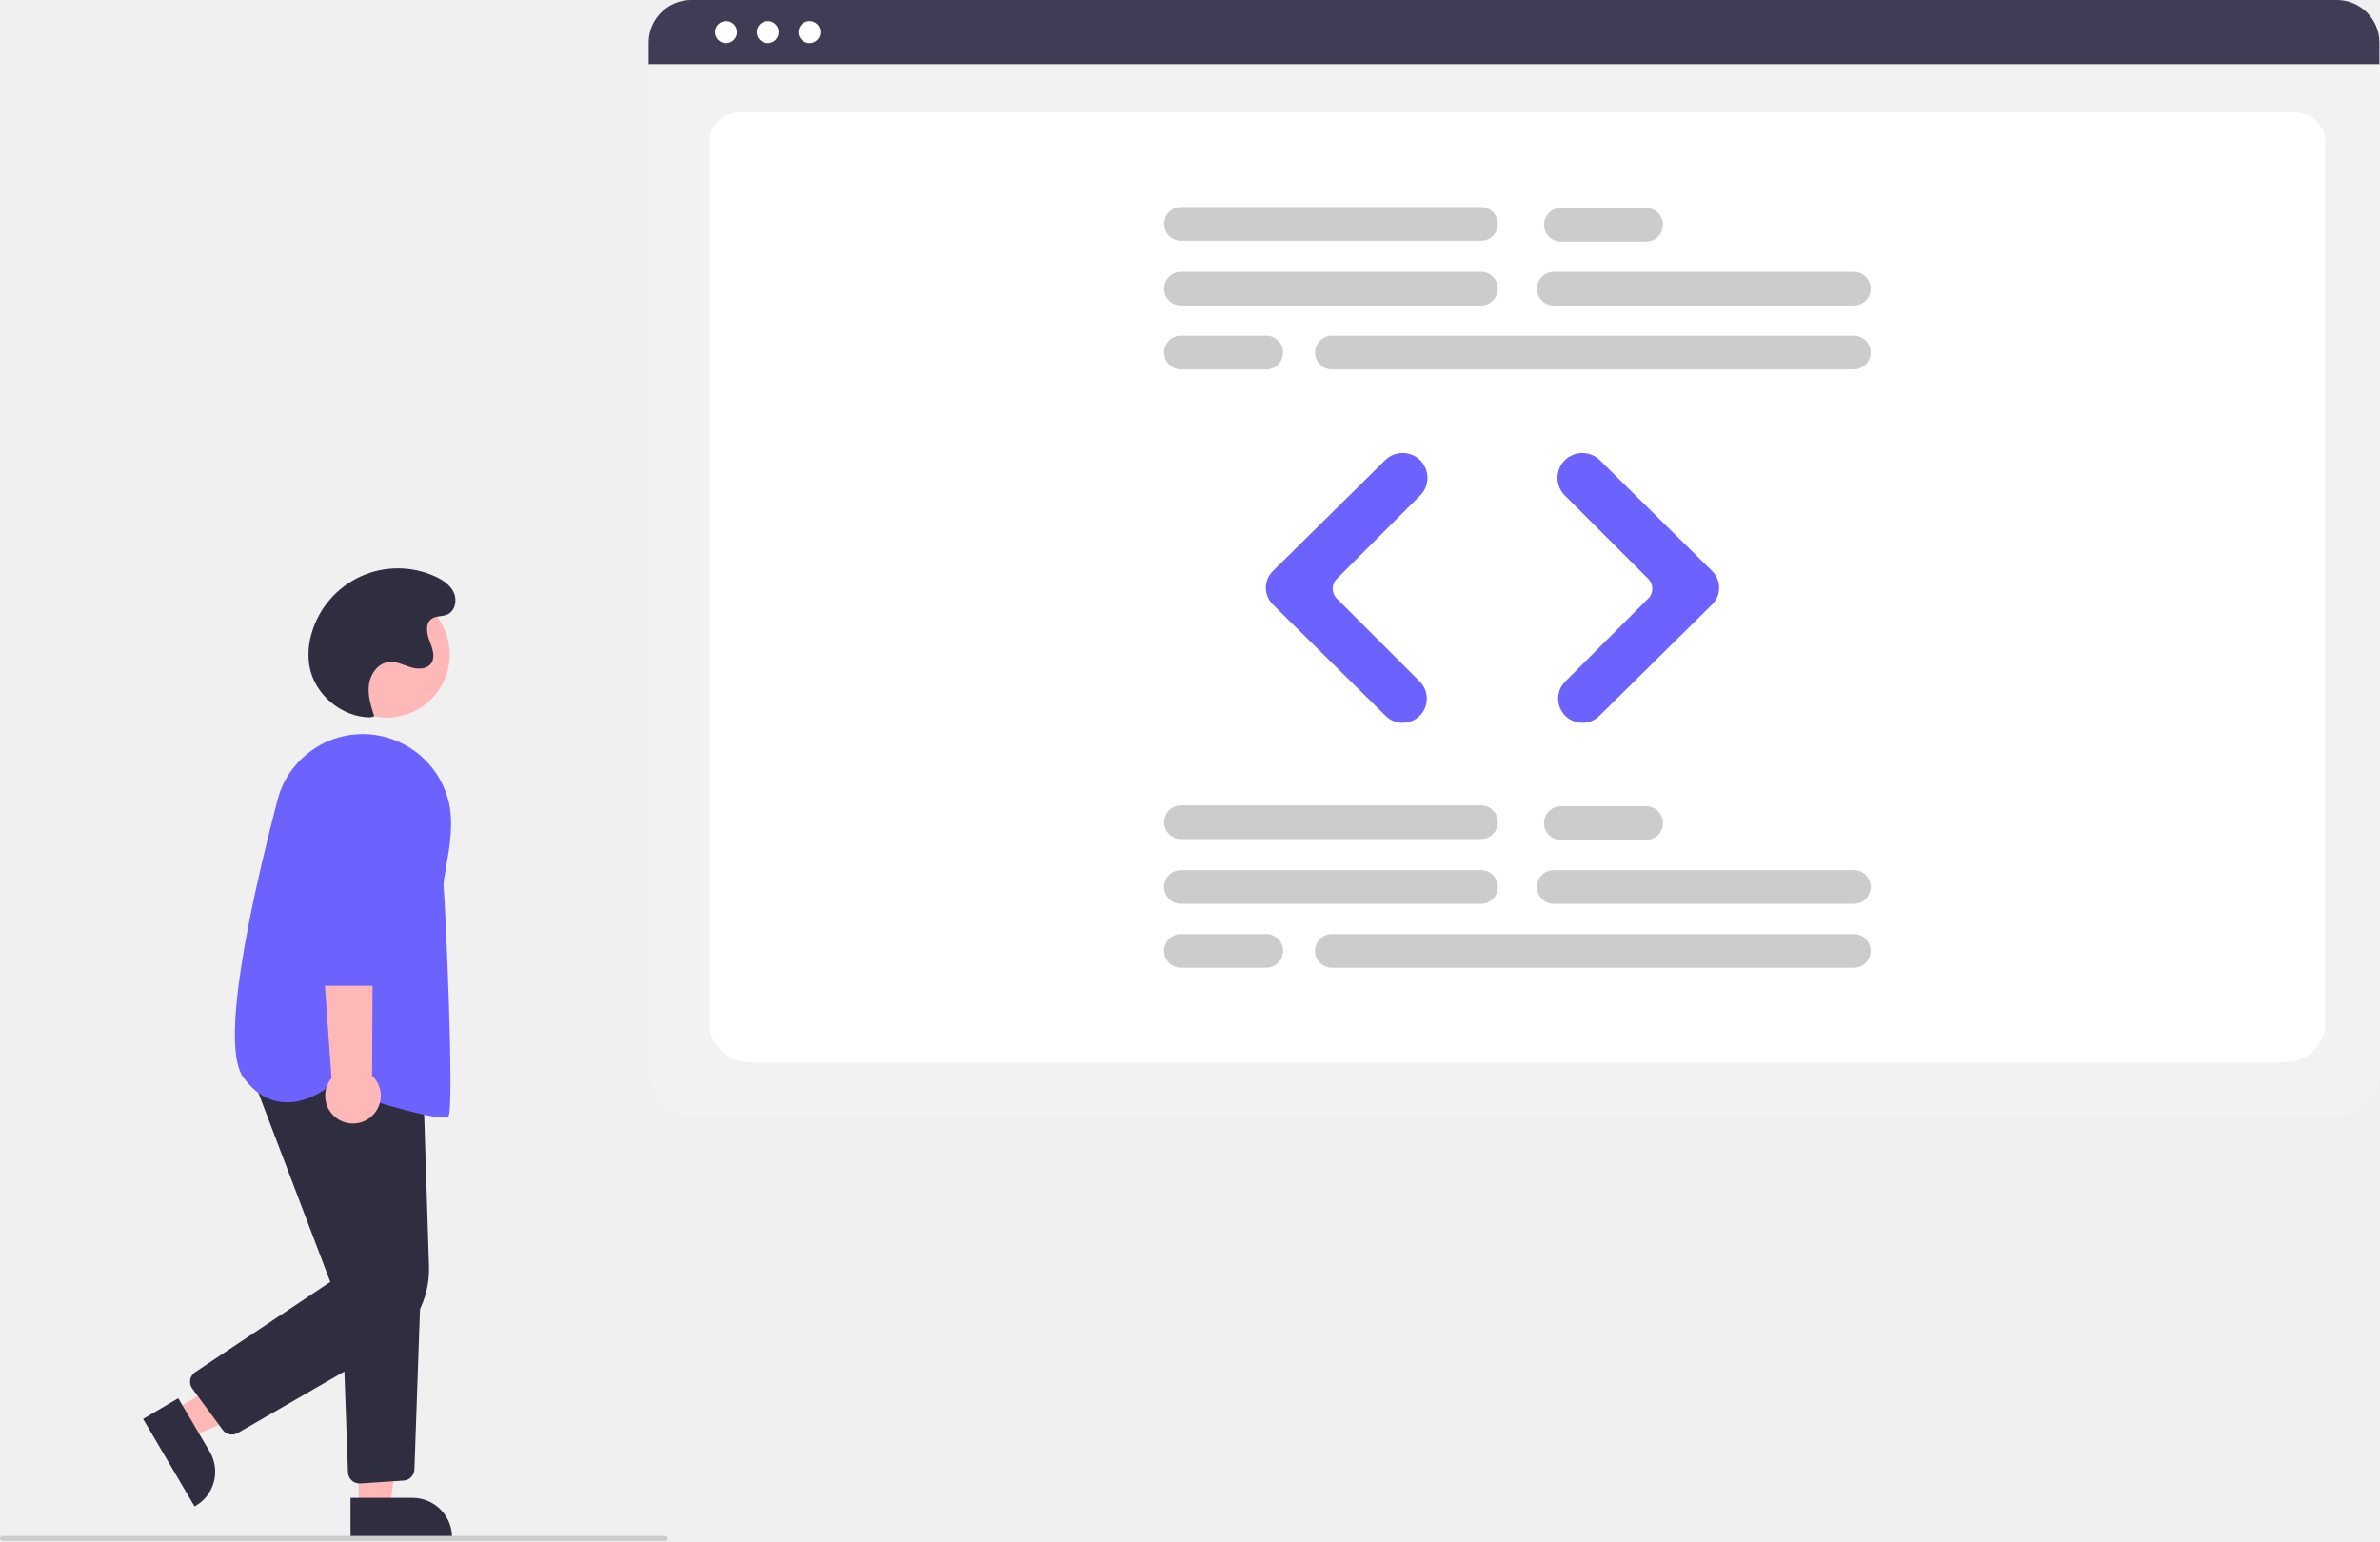
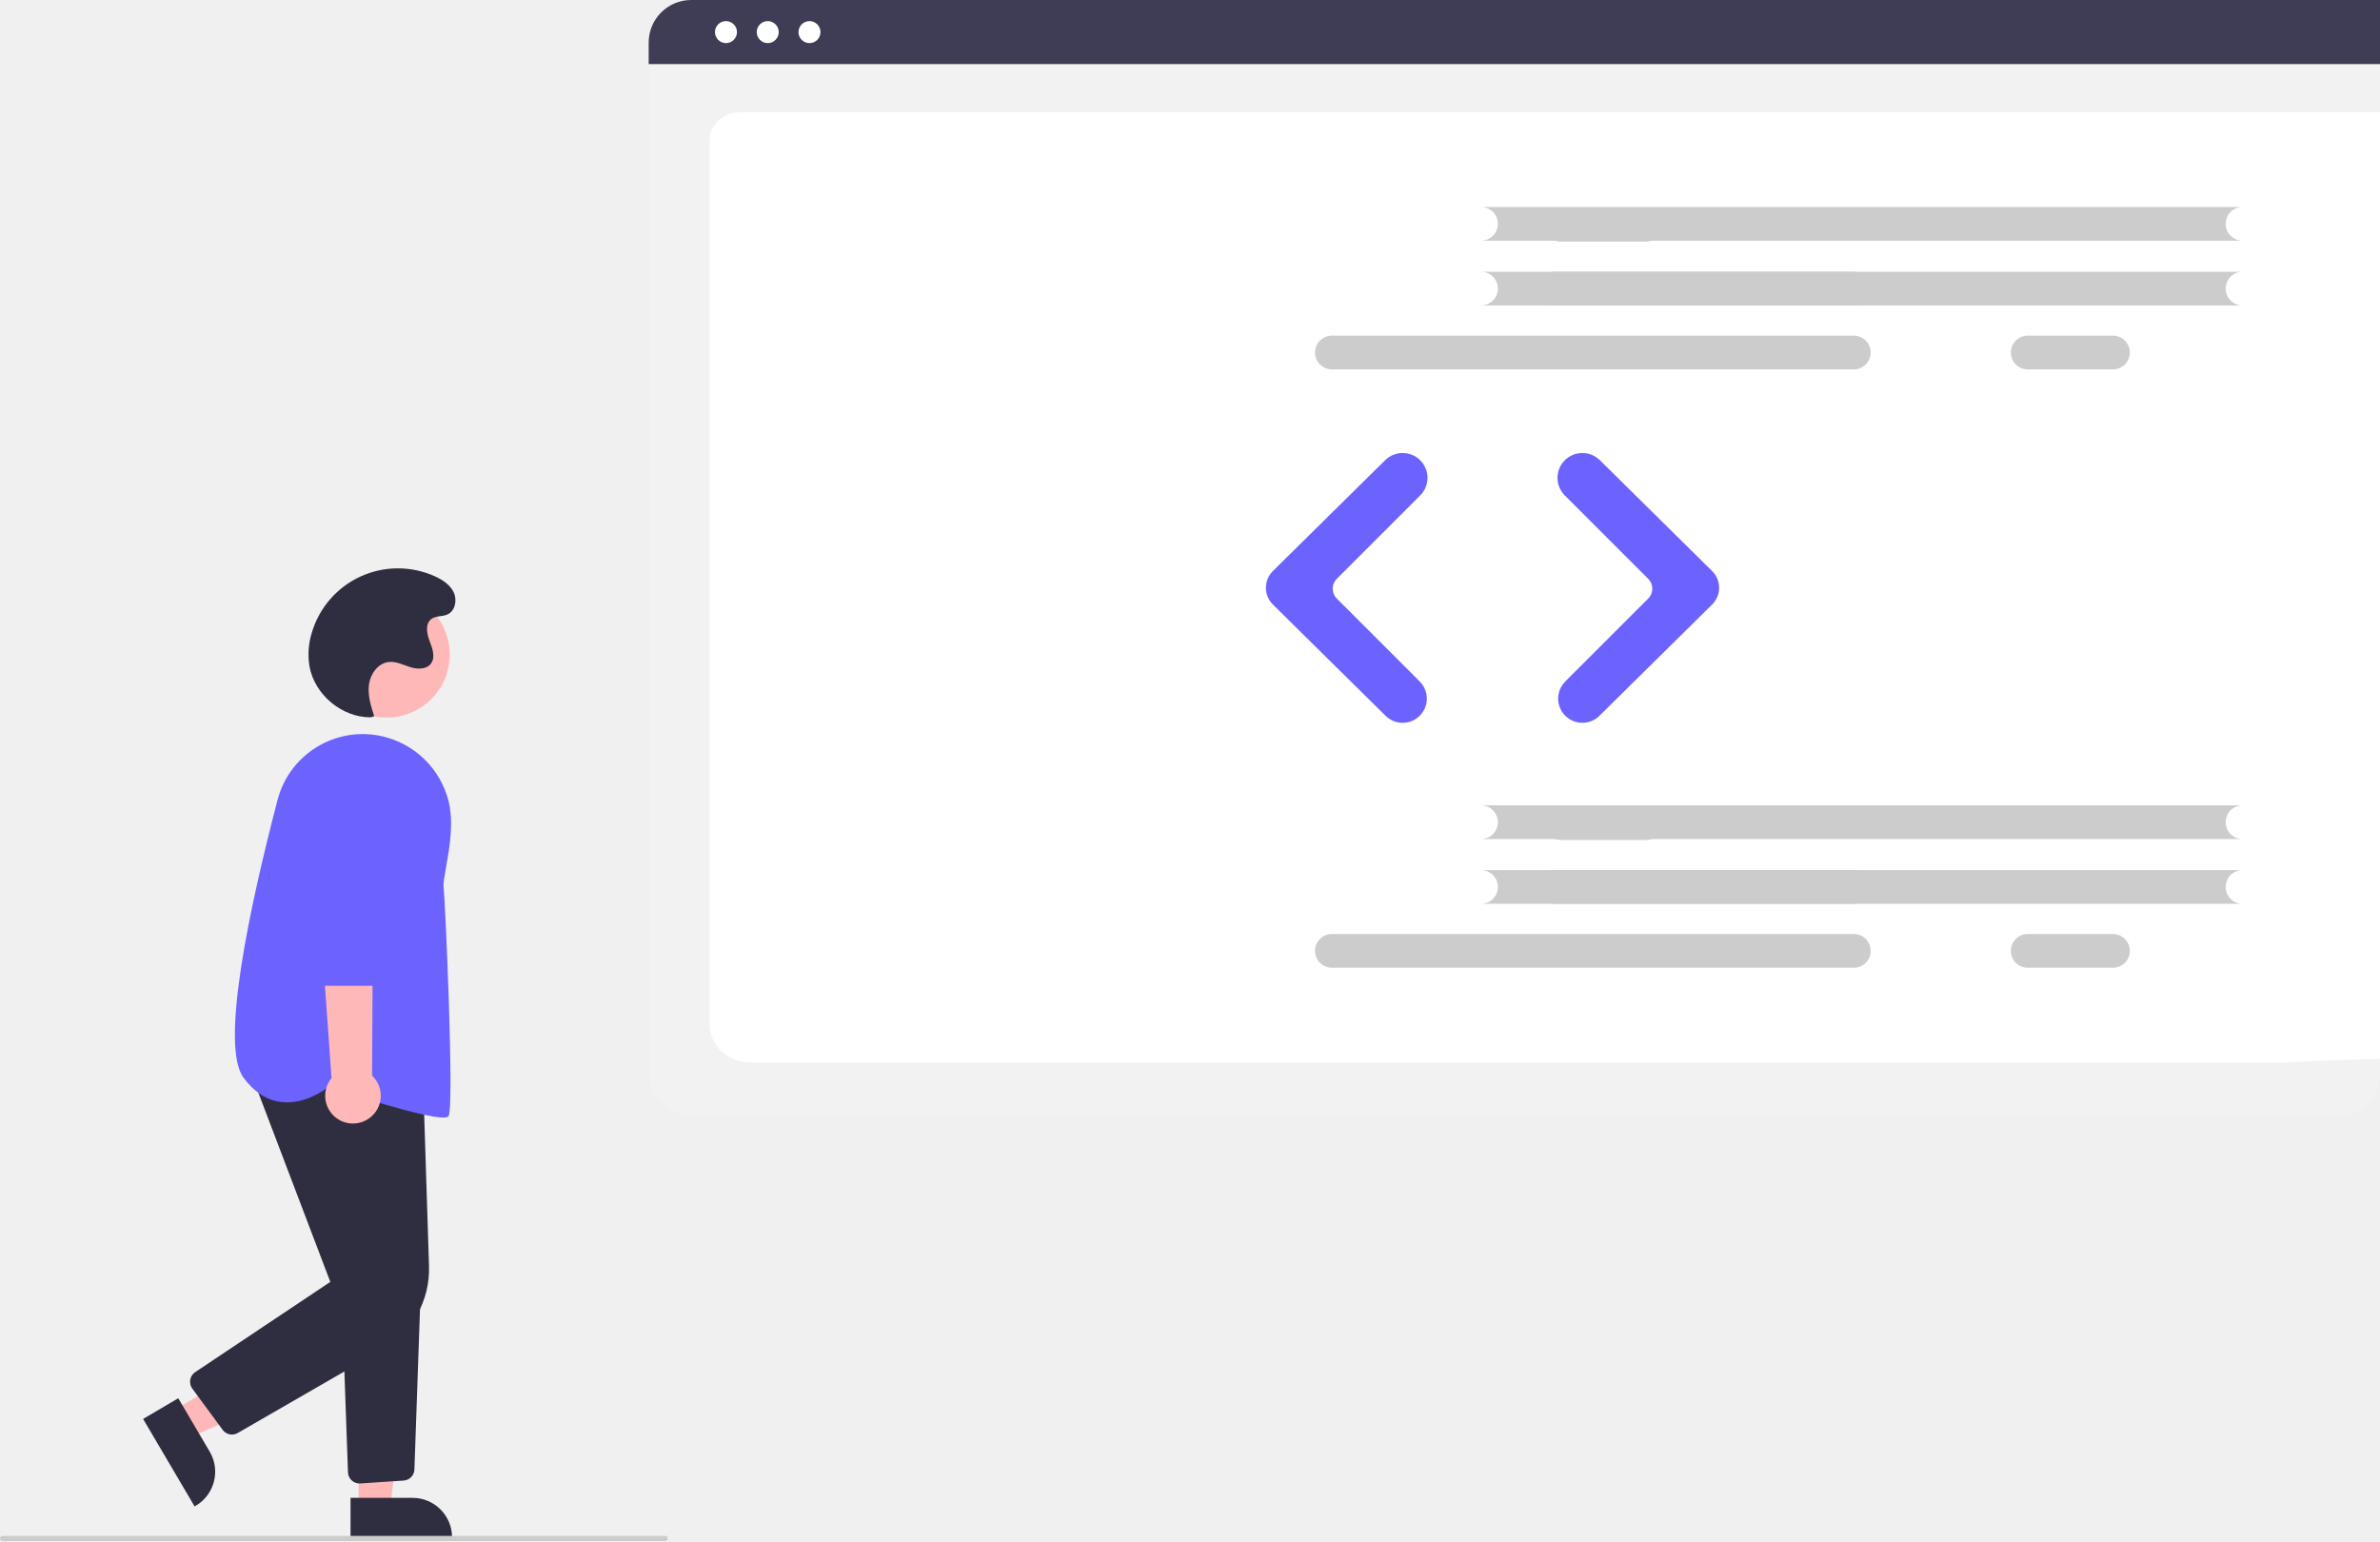
<svg xmlns="http://www.w3.org/2000/svg" data-name="Layer 1" width="926.622" height="600.085" viewBox="0 0 926.622 600.085">
  <circle cx="150.534" cy="254.872" r="24.561" fill="#ffb8b8" />
  <polygon points="67.543 549.197 73.762 559.763 117.474 540.803 108.295 525.21 67.543 549.197" fill="#ffb8b8" />
  <path d="M206.096,694.43,218.343,715.237l.001.001A15.386,15.386,0,0,1,212.888,736.302l-.431.254L192.405,702.489Z" transform="translate(-136.6892 -149.9575)" fill="#2f2e41" />
  <polygon points="139.6 587.26 151.86 587.259 157.692 539.971 139.598 539.972 139.6 587.26" fill="#ffb8b8" />
  <path d="M273.162,733.215l24.144-.001h.001a15.386,15.386,0,0,1,15.386,15.386v.5l-39.531.001Z" transform="translate(-136.6892 -149.9575)" fill="#2f2e41" />
  <path d="M227.001,708.567a4.493,4.493,0,0,1-3.624-1.833l-11.824-16.059a4.5,4.5,0,0,1,1.125-6.41l52.614-35.142-31.747-83.475L301.434,571.252l2.287,71.733A36.046,36.046,0,0,1,285.675,675.409l-56.427,32.554A4.486,4.486,0,0,1,227.001,708.567Z" transform="translate(-136.6892 -149.9575)" fill="#2f2e41" />
  <path d="M276.659,727.617a4.5,4.5,0,0,1-4.489-4.34l-2.488-69.882,30.808-1.623-2.453,70.384a4.487,4.487,0,0,1-4.2,4.333l-16.873,1.118C276.863,727.614,276.761,727.617,276.659,727.617Z" transform="translate(-136.6892 -149.9575)" fill="#2f2e41" />
  <path d="M309.291,585.129c-7.838,0-35.217-8.816-44.721-11.959-1.422,1.138-9.233,6.979-18.351,5.911-5.626-.66-10.579-3.845-14.721-9.466-9.147-12.414,2.151-65.651,13.239-108.126a34.268,34.268,0,0,1,40.529-24.88h0a34.571,34.571,0,0,1,26.088,25.378c2.088,8.498.292,18.494-1.02,25.794-.616,3.432-1.104,6.143-.937,7.475.644,5.148,4.219,85.892,1.92,89.34C311.071,584.963,310.363,585.129,309.291,585.129Z" transform="translate(-136.6892 -149.9575)" fill="#6c63ff" />
  <path d="M280.616,585.272a10.743,10.743,0,0,0,.942-16.446l.485-97.844-23.045,3.837,6.769,94.97A10.801,10.801,0,0,0,280.616,585.272Z" transform="translate(-136.6892 -149.9575)" fill="#ffb8b8" />
  <path d="M285.946,533.818H261.124a4.514,4.514,0,0,1-4.5-4.459l-.609-67.292a17.603,17.603,0,1,1,35.204.043L290.446,529.37A4.515,4.515,0,0,1,285.946,533.818Z" transform="translate(-136.6892 -149.9575)" fill="#6c63ff" />
  <path d="M280.969,429.289c-11.245.021-21.854-8.868-23.803-19.943a28.671,28.671,0,0,1,.919-13.014A34.954,34.954,0,0,1,306.021,374.379c3.008,1.361,5.971,3.316,7.349,6.317s.515,7.195-2.498,8.546c-1.969.882-4.44.449-6.187,1.716-2.509,1.819-1.863,5.691-.743,8.581s2.388,6.387.509,8.852c-1.75,2.297-5.249,2.226-8.004,1.361s-5.476-2.313-8.349-2.018c-4.19.43-7.202,4.598-7.759,8.773s.755,8.349,2.05,12.357Z" transform="translate(-136.6892 -149.9575)" fill="#2f2e41" />
  <path d="M395.689,750.042h-258a1,1,0,1,1,0-2h258a1,1,0,0,1,0,2Z" transform="translate(-136.6892 -149.9575)" fill="#ccc" />
  <path d="M1046.811,584.505H405.972a16.519,16.519,0,0,1-16.5-16.5V172.852a12.102,12.102,0,0,1,12.088-12.088h649.453a12.311,12.311,0,0,1,12.297,12.297V568.005A16.519,16.519,0,0,1,1046.811,584.505Z" transform="translate(-136.6892 -149.9575)" fill="#f2f2f2" />
-   <path d="M1026.091,563.673H428.846c-8.755,0-15.878-6.67-15.878-14.868v-344.105c0-6.08,5.278-11.027,11.766-11.027H1030.008c6.595,0,11.961,5.028,11.961,11.208V548.805C1041.969,557.003,1034.846,563.673,1026.091,563.673Z" transform="translate(-136.6892 -149.9575)" fill="#fff" />
-   <path d="M1063.081,174.908H389.241v-8.4a16.574,16.574,0,0,1,16.56-16.55H1046.521a16.574,16.574,0,0,1,16.56,16.55Z" transform="translate(-136.6892 -149.9575)" fill="#3f3d56" />
+   <path d="M1026.091,563.673H428.846c-8.755,0-15.878-6.67-15.878-14.868v-344.105c0-6.08,5.278-11.027,11.766-11.027h2030.008c6.595,0,11.961,5.028,11.961,11.208V548.805C1041.969,557.003,1034.846,563.673,1026.091,563.673Z" transform="translate(-136.6892 -149.9575)" fill="#fff" />
+   <path d="M1063.081,174.908H389.241v-8.4a16.574,16.574,0,0,1,16.56-16.55h2046.521a16.574,16.574,0,0,1,16.56,16.55Z" transform="translate(-136.6892 -149.9575)" fill="#3f3d56" />
  <circle cx="282.647" cy="12.5" r="4.283" fill="#fff" />
  <circle cx="298.906" cy="12.5" r="4.283" fill="#fff" />
  <circle cx="315.165" cy="12.5" r="4.283" fill="#fff" />
-   <path d="M713.3,268.912H596.492a6.566,6.566,0,0,1,0-13.132H713.3a6.566,6.566,0,1,1,0,13.132Z" transform="translate(-136.6892 -149.9575)" fill="#ccc" />
+   <path d="M713.3,268.912h296.492a6.566,6.566,0,0,1,0-13.132H713.3a6.566,6.566,0,1,1,0,13.132Z" transform="translate(-136.6892 -149.9575)" fill="#ccc" />
  <path d="M858.446,268.912H741.638a6.566,6.566,0,0,1,0-13.132H858.446a6.566,6.566,0,1,1,0,13.132Z" transform="translate(-136.6892 -149.9575)" fill="#ccc" />
  <path d="M858.446,293.794H655.241a6.566,6.566,0,1,1,0-13.132H858.446a6.566,6.566,0,1,1,0,13.132Z" transform="translate(-136.6892 -149.9575)" fill="#ccc" />
-   <path d="M713.3,243.684H596.492a6.566,6.566,0,0,1,0-13.132H713.3a6.566,6.566,0,1,1,0,13.132Z" transform="translate(-136.6892 -149.9575)" fill="#ccc" />
+   <path d="M713.3,243.684h296.492a6.566,6.566,0,0,1,0-13.132H713.3a6.566,6.566,0,1,1,0,13.132Z" transform="translate(-136.6892 -149.9575)" fill="#ccc" />
  <path d="M777.579,244.03H744.402a6.566,6.566,0,0,1,0-13.132H777.579a6.566,6.566,0,1,1,0,13.132Z" transform="translate(-136.6892 -149.9575)" fill="#ccc" />
-   <path d="M629.668,293.794H596.492a6.566,6.566,0,0,1,0-13.132h33.176a6.566,6.566,0,1,1,0,13.132Z" transform="translate(-136.6892 -149.9575)" fill="#ccc" />
-   <path d="M713.3,501.912H596.492a6.566,6.566,0,0,1,0-13.132H713.3a6.566,6.566,0,1,1,0,13.132Z" transform="translate(-136.6892 -149.9575)" fill="#ccc" />
+   <path d="M629.668,293.794h296.492a6.566,6.566,0,0,1,0-13.132h33.176a6.566,6.566,0,1,1,0,13.132Z" transform="translate(-136.6892 -149.9575)" fill="#ccc" />
+   <path d="M713.3,501.912h296.492a6.566,6.566,0,0,1,0-13.132H713.3a6.566,6.566,0,1,1,0,13.132Z" transform="translate(-136.6892 -149.9575)" fill="#ccc" />
  <path d="M858.446,501.912H741.638a6.566,6.566,0,0,1,0-13.132H858.446a6.566,6.566,0,1,1,0,13.132Z" transform="translate(-136.6892 -149.9575)" fill="#ccc" />
  <path d="M858.446,526.794H655.241a6.566,6.566,0,1,1,0-13.132H858.446a6.566,6.566,0,1,1,0,13.132Z" transform="translate(-136.6892 -149.9575)" fill="#ccc" />
-   <path d="M713.3,476.684H596.492a6.566,6.566,0,0,1,0-13.132H713.3a6.566,6.566,0,1,1,0,13.132Z" transform="translate(-136.6892 -149.9575)" fill="#ccc" />
+   <path d="M713.3,476.684h296.492a6.566,6.566,0,0,1,0-13.132H713.3a6.566,6.566,0,1,1,0,13.132Z" transform="translate(-136.6892 -149.9575)" fill="#ccc" />
  <path d="M777.579,477.03H744.402a6.566,6.566,0,0,1,0-13.132H777.579a6.566,6.566,0,0,1,0,13.132Z" transform="translate(-136.6892 -149.9575)" fill="#ccc" />
-   <path d="M629.668,526.794H596.492a6.566,6.566,0,0,1,0-13.132h33.176a6.566,6.566,0,1,1,0,13.132Z" transform="translate(-136.6892 -149.9575)" fill="#ccc" />
+   <path d="M629.668,526.794h296.492a6.566,6.566,0,0,1,0-13.132h33.176a6.566,6.566,0,1,1,0,13.132Z" transform="translate(-136.6892 -149.9575)" fill="#ccc" />
  <path d="M682.793,431.419a9.397,9.397,0,0,1-6.624-2.71l-43.909-43.359a9.152,9.152,0,0,1,0-13.023l43.731-43.184a9.702,9.702,0,0,1,13.644.043h0a9.689,9.689,0,0,1,0,13.687l-32.496,32.497a5.413,5.413,0,0,0,0,7.647l32.32,32.32a9.418,9.418,0,0,1-6.666,16.084Z" transform="translate(-136.6892 -149.9575)" fill="#6c63ff" />
  <path d="M752.759,431.419a9.418,9.418,0,0,1-6.666-16.084L778.412,383.015a5.413,5.413,0,0,0,0-7.647L745.916,342.872a9.678,9.678,0,0,1,0-13.687h0a9.702,9.702,0,0,1,13.644-.043l43.731,43.184a9.152,9.152,0,0,1,0,13.023l-43.909,43.359A9.399,9.399,0,0,1,752.759,431.419Z" transform="translate(-136.6892 -149.9575)" fill="#6c63ff" />
</svg>
